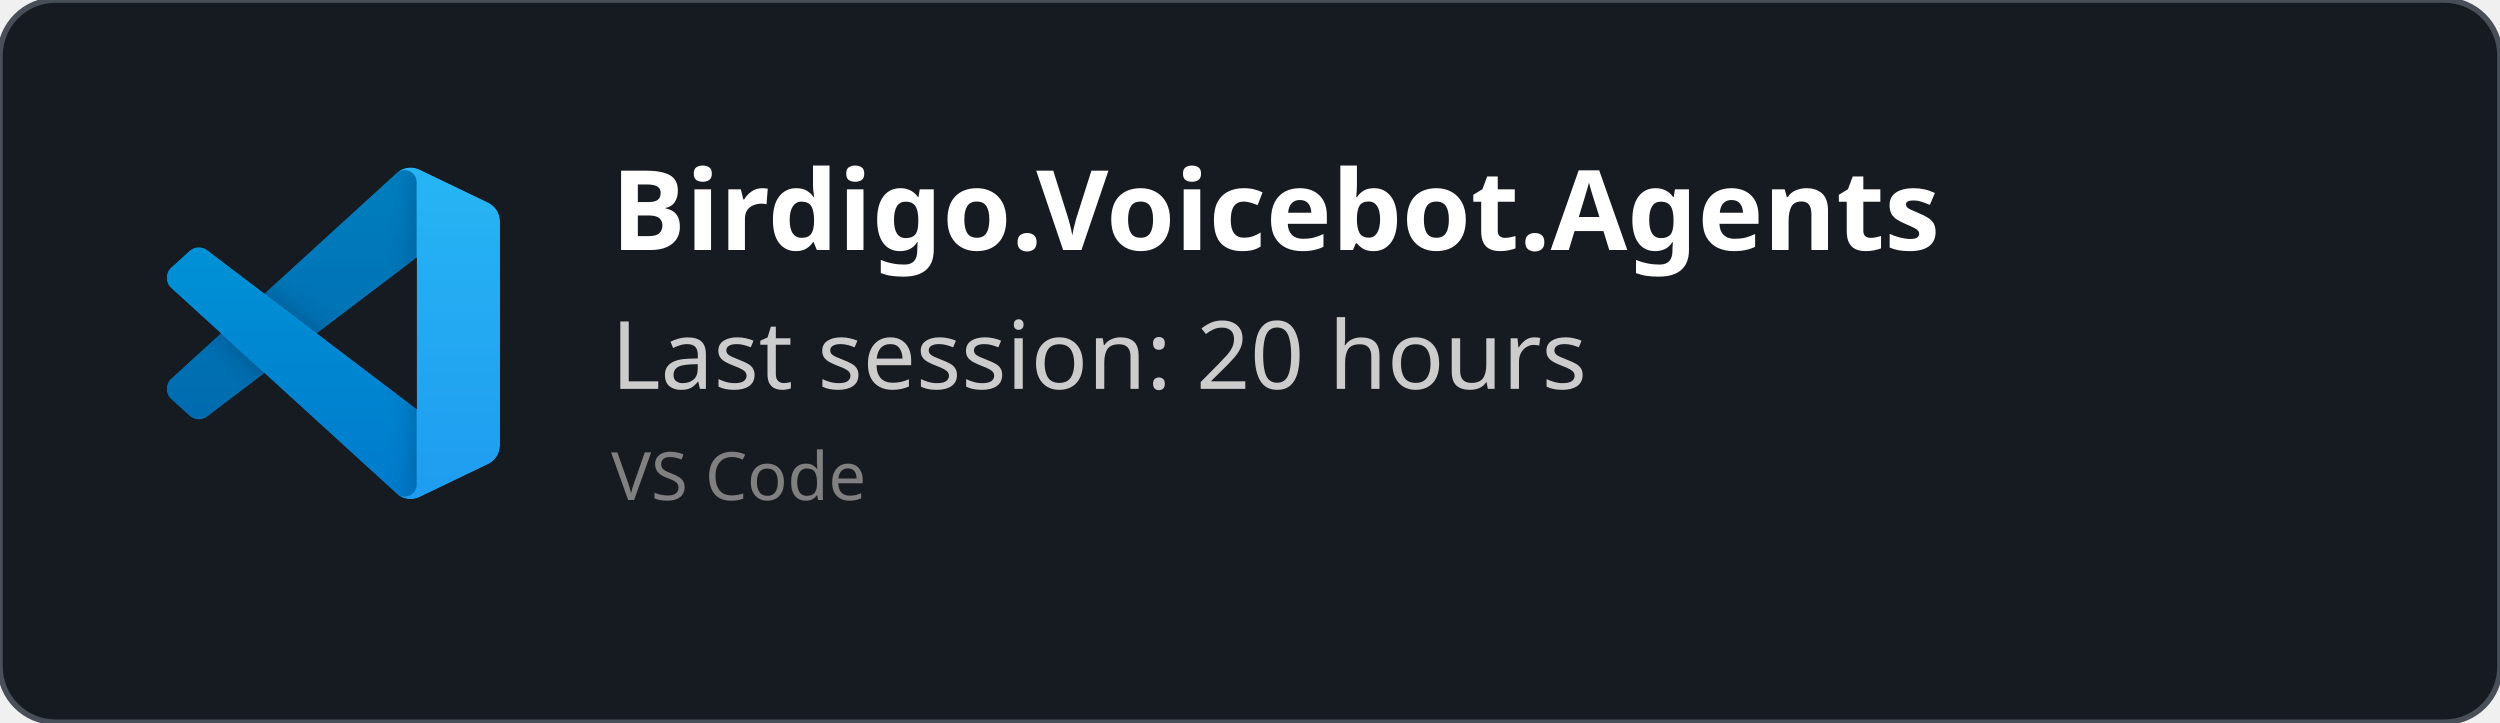
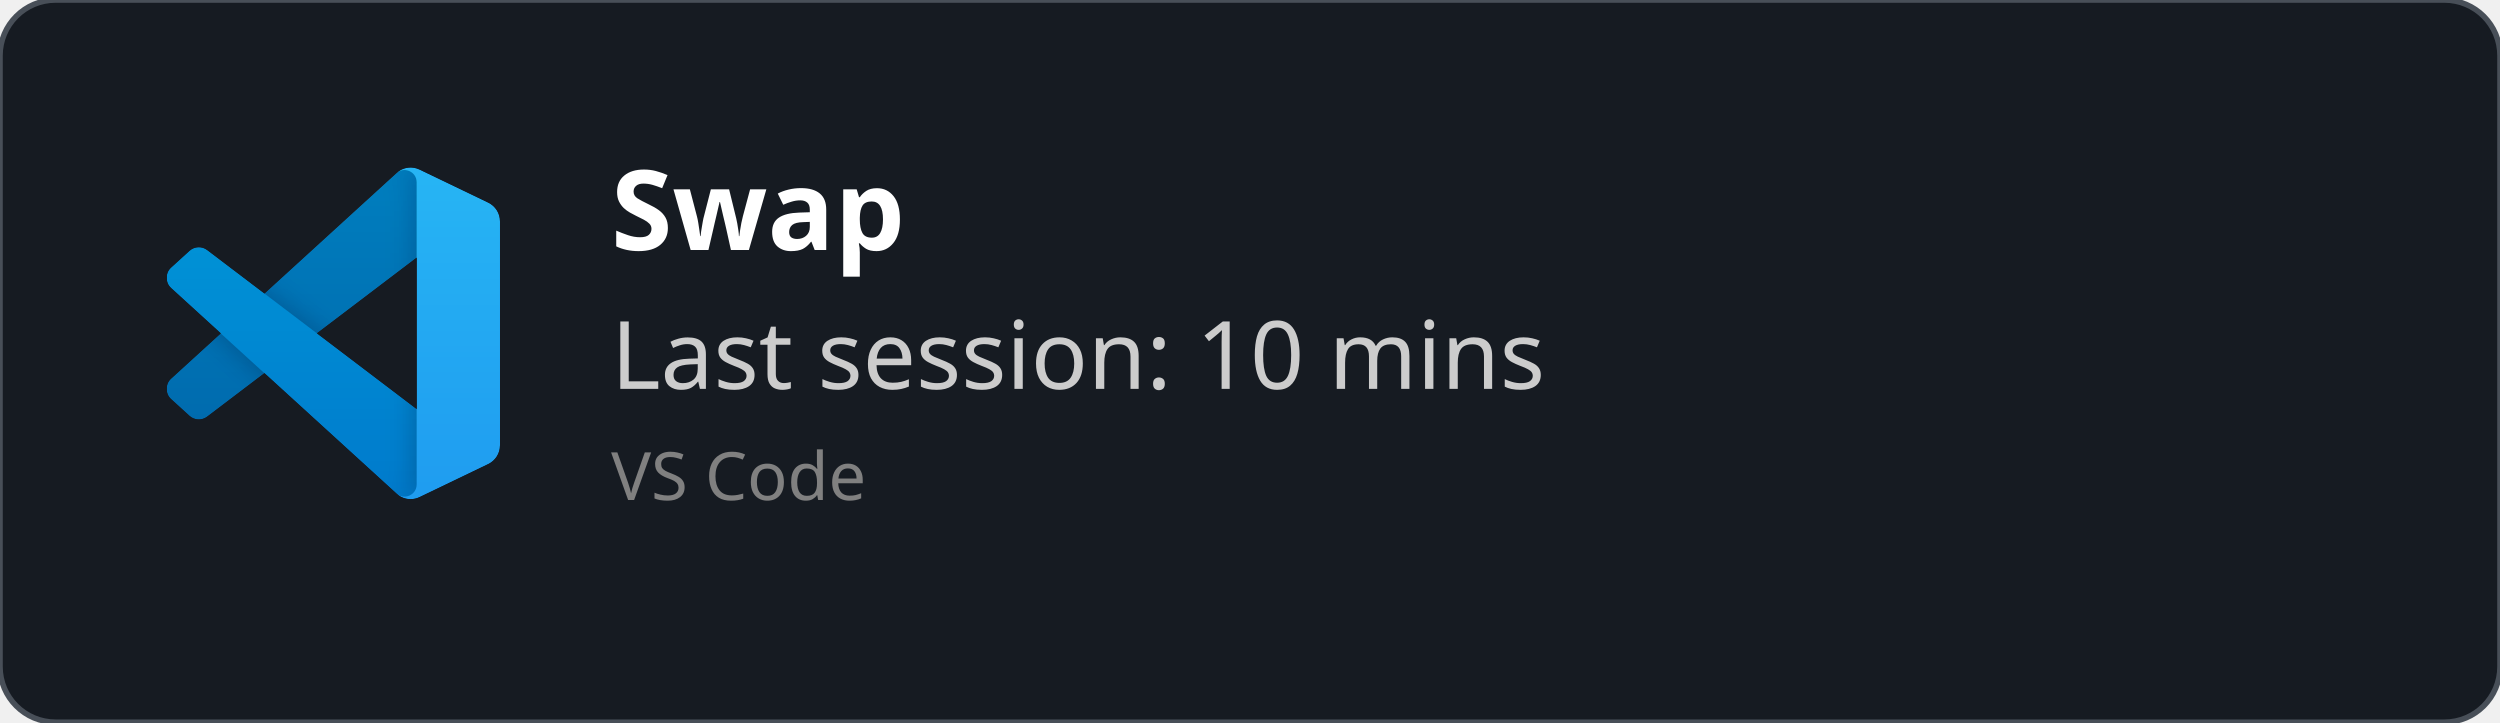
<svg xmlns="http://www.w3.org/2000/svg" width="450" height="130" viewBox="0 0 450 130" fill="none" role="img">
  <style>
    *{
        font-family: 'Segoe UI', Ubuntu, monospace
    }
    </style>
  <defs>
    <clipPath id="horizontalClip" x="20" y="20" width="500" height="200">
      <rect x="90" y="20" width="300" height="50" />
    </clipPath>
  </defs>
  <rect width="450" height="130" fill="rgba(22,27,34)" stroke="#484f58" stroke-width="1" fill-opacity="1" stroke-opacity="1" x="0" y="0" rx="10px" ry="10px">
    </rect>
  <svg width="60" height="60" x="30" y="30" viewBox="0 0 100 100" fill="none" id="vscode">
    <mask id="mask0" mask-type="alpha" maskUnits="userSpaceOnUse" x="0" y="0" width="100" height="100">
      <path fill-rule="evenodd" clip-rule="evenodd" d="M70.912 99.317C72.487 99.931 74.283 99.891 75.873 99.126L96.461 89.22C98.624 88.179 100 85.989 100 83.587V16.413C100 14.011 98.624 11.822 96.461 10.781L75.873 0.874C73.786 -0.13 71.345 0.116 69.513 1.447C69.252 1.637 69.003 1.849 68.769 2.083L29.355 38.041L12.187 25.01C10.589 23.797 8.354 23.896 6.869 25.246L1.363 30.255C-0.453 31.906 -0.455 34.763 1.359 36.417L16.247 50L1.359 63.583C-0.455 65.237 -0.453 68.094 1.363 69.745L6.869 74.754C8.354 76.104 10.589 76.204 12.187 74.99L29.355 61.959L68.769 97.917C69.392 98.541 70.125 99.01 70.912 99.317ZM75.015 27.299L45.109 50L75.015 72.701V27.299Z" fill="white" />
    </mask>
    <g mask="url(#mask0)">
      <path d="M96.461 10.796L75.857 0.876C73.472 -0.273 70.622 0.212 68.75 2.083L1.299 63.583C-0.516 65.237 -0.514 68.094 1.303 69.745L6.813 74.754C8.298 76.104 10.535 76.204 12.134 74.99L93.361 13.37C96.086 11.303 100 13.246 100 16.667V16.427C100 14.027 98.625 11.838 96.461 10.796Z" fill="#0065A9" />
      <g filter="url(#filter0_d)">
        <path d="M96.461 89.204L75.857 99.124C73.472 100.273 70.622 99.788 68.75 97.917L1.299 36.417C-0.516 34.763 -0.514 31.906 1.303 30.255L6.813 25.246C8.298 23.896 10.535 23.796 12.134 25.009L93.361 86.63C96.086 88.697 100 86.754 100 83.333V83.573C100 85.974 98.625 88.162 96.461 89.204Z" fill="#007ACC" />
      </g>
      <g filter="url(#filter1_d)">
        <path d="M75.858 99.126C73.472 100.274 70.622 99.788 68.75 97.917C71.056 100.223 75 98.59 75 95.328V4.672C75 1.41 71.056 -0.223 68.75 2.083C70.622 0.211 73.472 -0.274 75.858 0.874L96.459 10.781C98.623 11.822 100 14.011 100 16.413V83.587C100 85.989 98.623 88.179 96.459 89.22L75.858 99.126Z" fill="#1F9CF0" />
      </g>
      <g style="mix-blend-mode:overlay" opacity="0.25">
        <path fill-rule="evenodd" clip-rule="evenodd" d="M70.851 99.317C72.426 99.931 74.222 99.891 75.812 99.126L96.4 89.22C98.563 88.179 99.939 85.989 99.939 83.587V16.413C99.939 14.011 98.564 11.822 96.4 10.781L75.812 0.874C73.725 -0.13 71.284 0.116 69.453 1.447C69.191 1.637 68.942 1.849 68.708 2.083L29.294 38.041L12.126 25.01C10.528 23.796 8.293 23.896 6.809 25.246L1.302 30.255C-0.513 31.906 -0.515 34.763 1.298 36.417L16.186 50L1.298 63.583C-0.515 65.237 -0.513 68.094 1.302 69.745L6.809 74.754C8.293 76.104 10.528 76.204 12.126 74.99L29.294 61.959L68.708 97.917C69.332 98.54 70.064 99.01 70.851 99.317ZM74.954 27.299L45.048 50L74.954 72.701V27.299Z" fill="url(#paint0_linear)" />
      </g>
    </g>
    <defs>
      <filter id="filter0_d" x="-8.394" y="15.829" width="116.727" height="92.246" filterUnits="userSpaceOnUse" color-interpolation-filters="sRGB">
        <feFlood flood-opacity="0" result="BackgroundImageFix" />
        <feColorMatrix in="SourceAlpha" type="matrix" values="0 0 0 0 0 0 0 0 0 0 0 0 0 0 0 0 0 0 127 0" />
        <feOffset />
        <feGaussianBlur stdDeviation="4.167" />
        <feColorMatrix type="matrix" values="0 0 0 0 0 0 0 0 0 0 0 0 0 0 0 0 0 0 0.25 0" />
        <feBlend mode="overlay" in2="BackgroundImageFix" result="effect1_dropShadow" />
        <feBlend mode="normal" in="SourceGraphic" in2="effect1_dropShadow" result="shape" />
      </filter>
      <filter id="filter1_d" x="60.417" y="-8.076" width="47.917" height="116.151" filterUnits="userSpaceOnUse" color-interpolation-filters="sRGB">
        <feFlood flood-opacity="0" result="BackgroundImageFix" />
        <feColorMatrix in="SourceAlpha" type="matrix" values="0 0 0 0 0 0 0 0 0 0 0 0 0 0 0 0 0 0 127 0" />
        <feOffset />
        <feGaussianBlur stdDeviation="4.167" />
        <feColorMatrix type="matrix" values="0 0 0 0 0 0 0 0 0 0 0 0 0 0 0 0 0 0 0.25 0" />
        <feBlend mode="overlay" in2="BackgroundImageFix" result="effect1_dropShadow" />
        <feBlend mode="normal" in="SourceGraphic" in2="effect1_dropShadow" result="shape" />
      </filter>
      <linearGradient id="paint0_linear" x1="49.939" y1="0.258" x2="49.939" y2="99.742" gradientUnits="userSpaceOnUse">
        <stop stop-color="white" />
        <stop offset="1" stop-color="white" stop-opacity="0" />
      </linearGradient>
    </defs>
  </svg>
  <text x="110" y="45" font-size="20" clip-path="url(#horizontalClip)" font-weight="bold" font-family="Ubuntu" fill="white">
-     Birdigo.Voicebot.Agents
+     Swap
    </text>
  <text x="110" y="70" font-size="17px" font-family="Ubuntu" fill="#ccc">
-     Last session: 20 hours
+     Last session: 10 mins
    </text>
  <text x="110" y="90" font-size="12px" font-family="Ubuntu" fill="grey">
    VS Code
    </text>
</svg>
